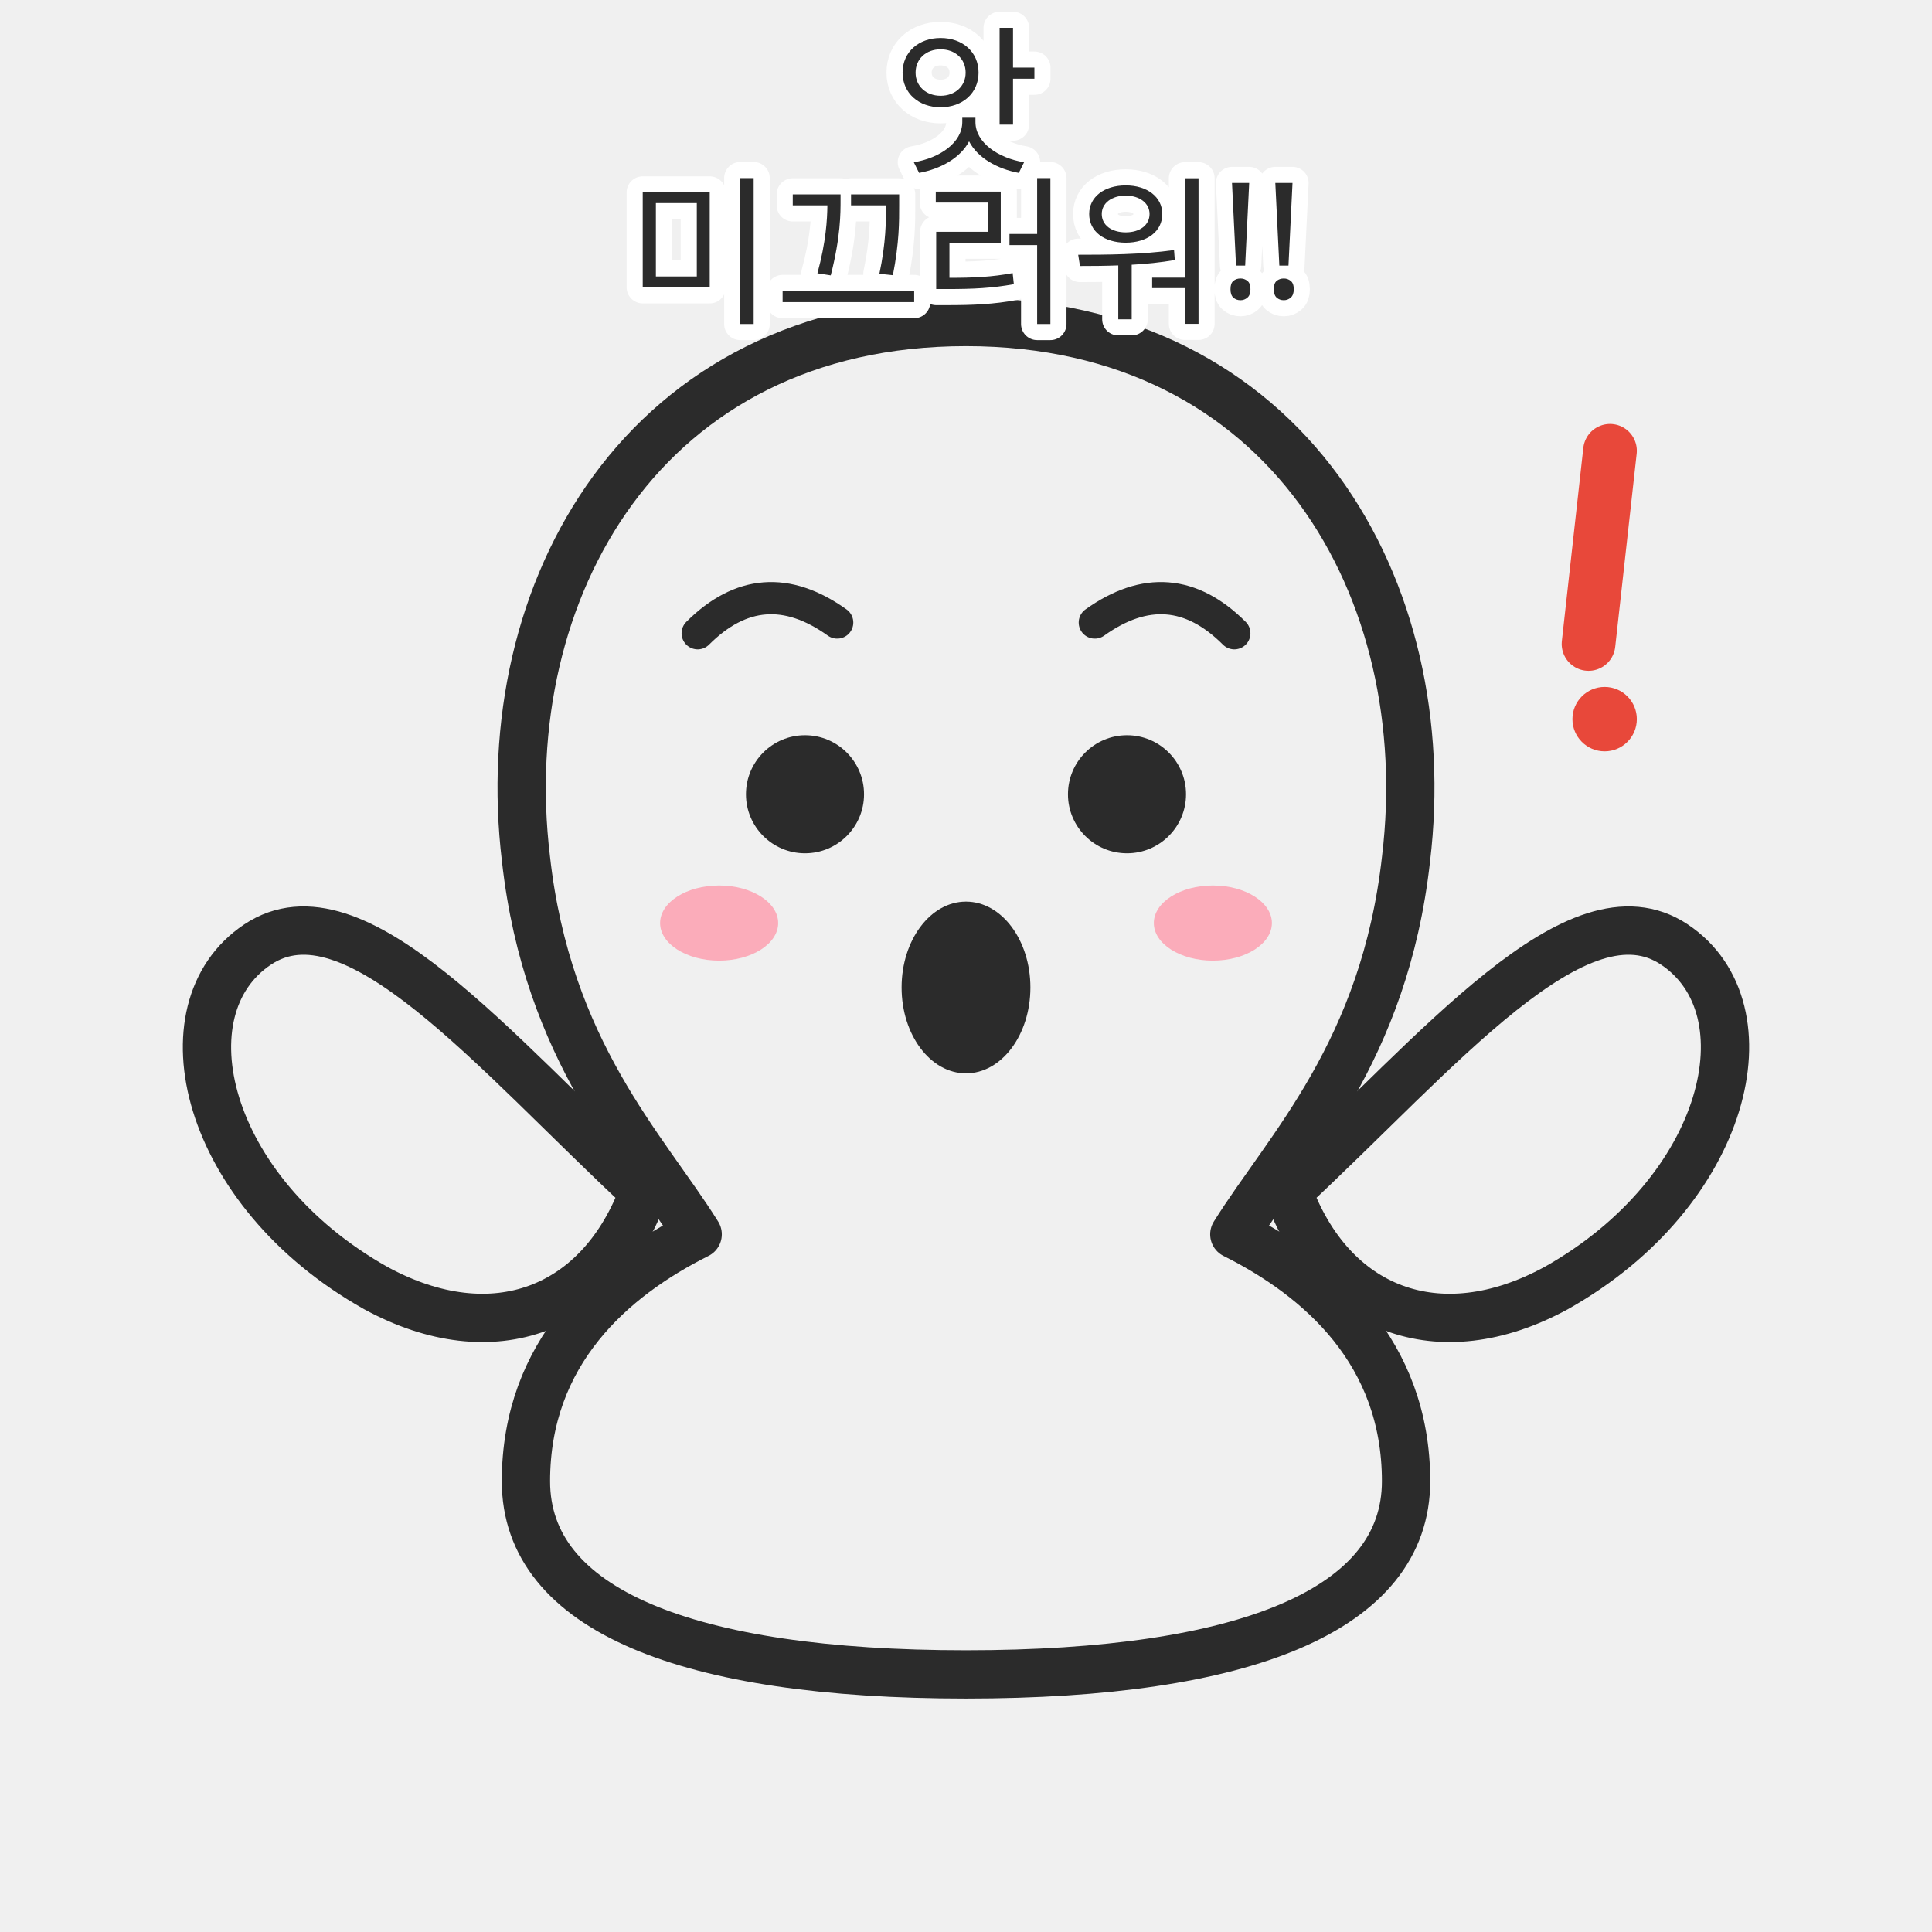
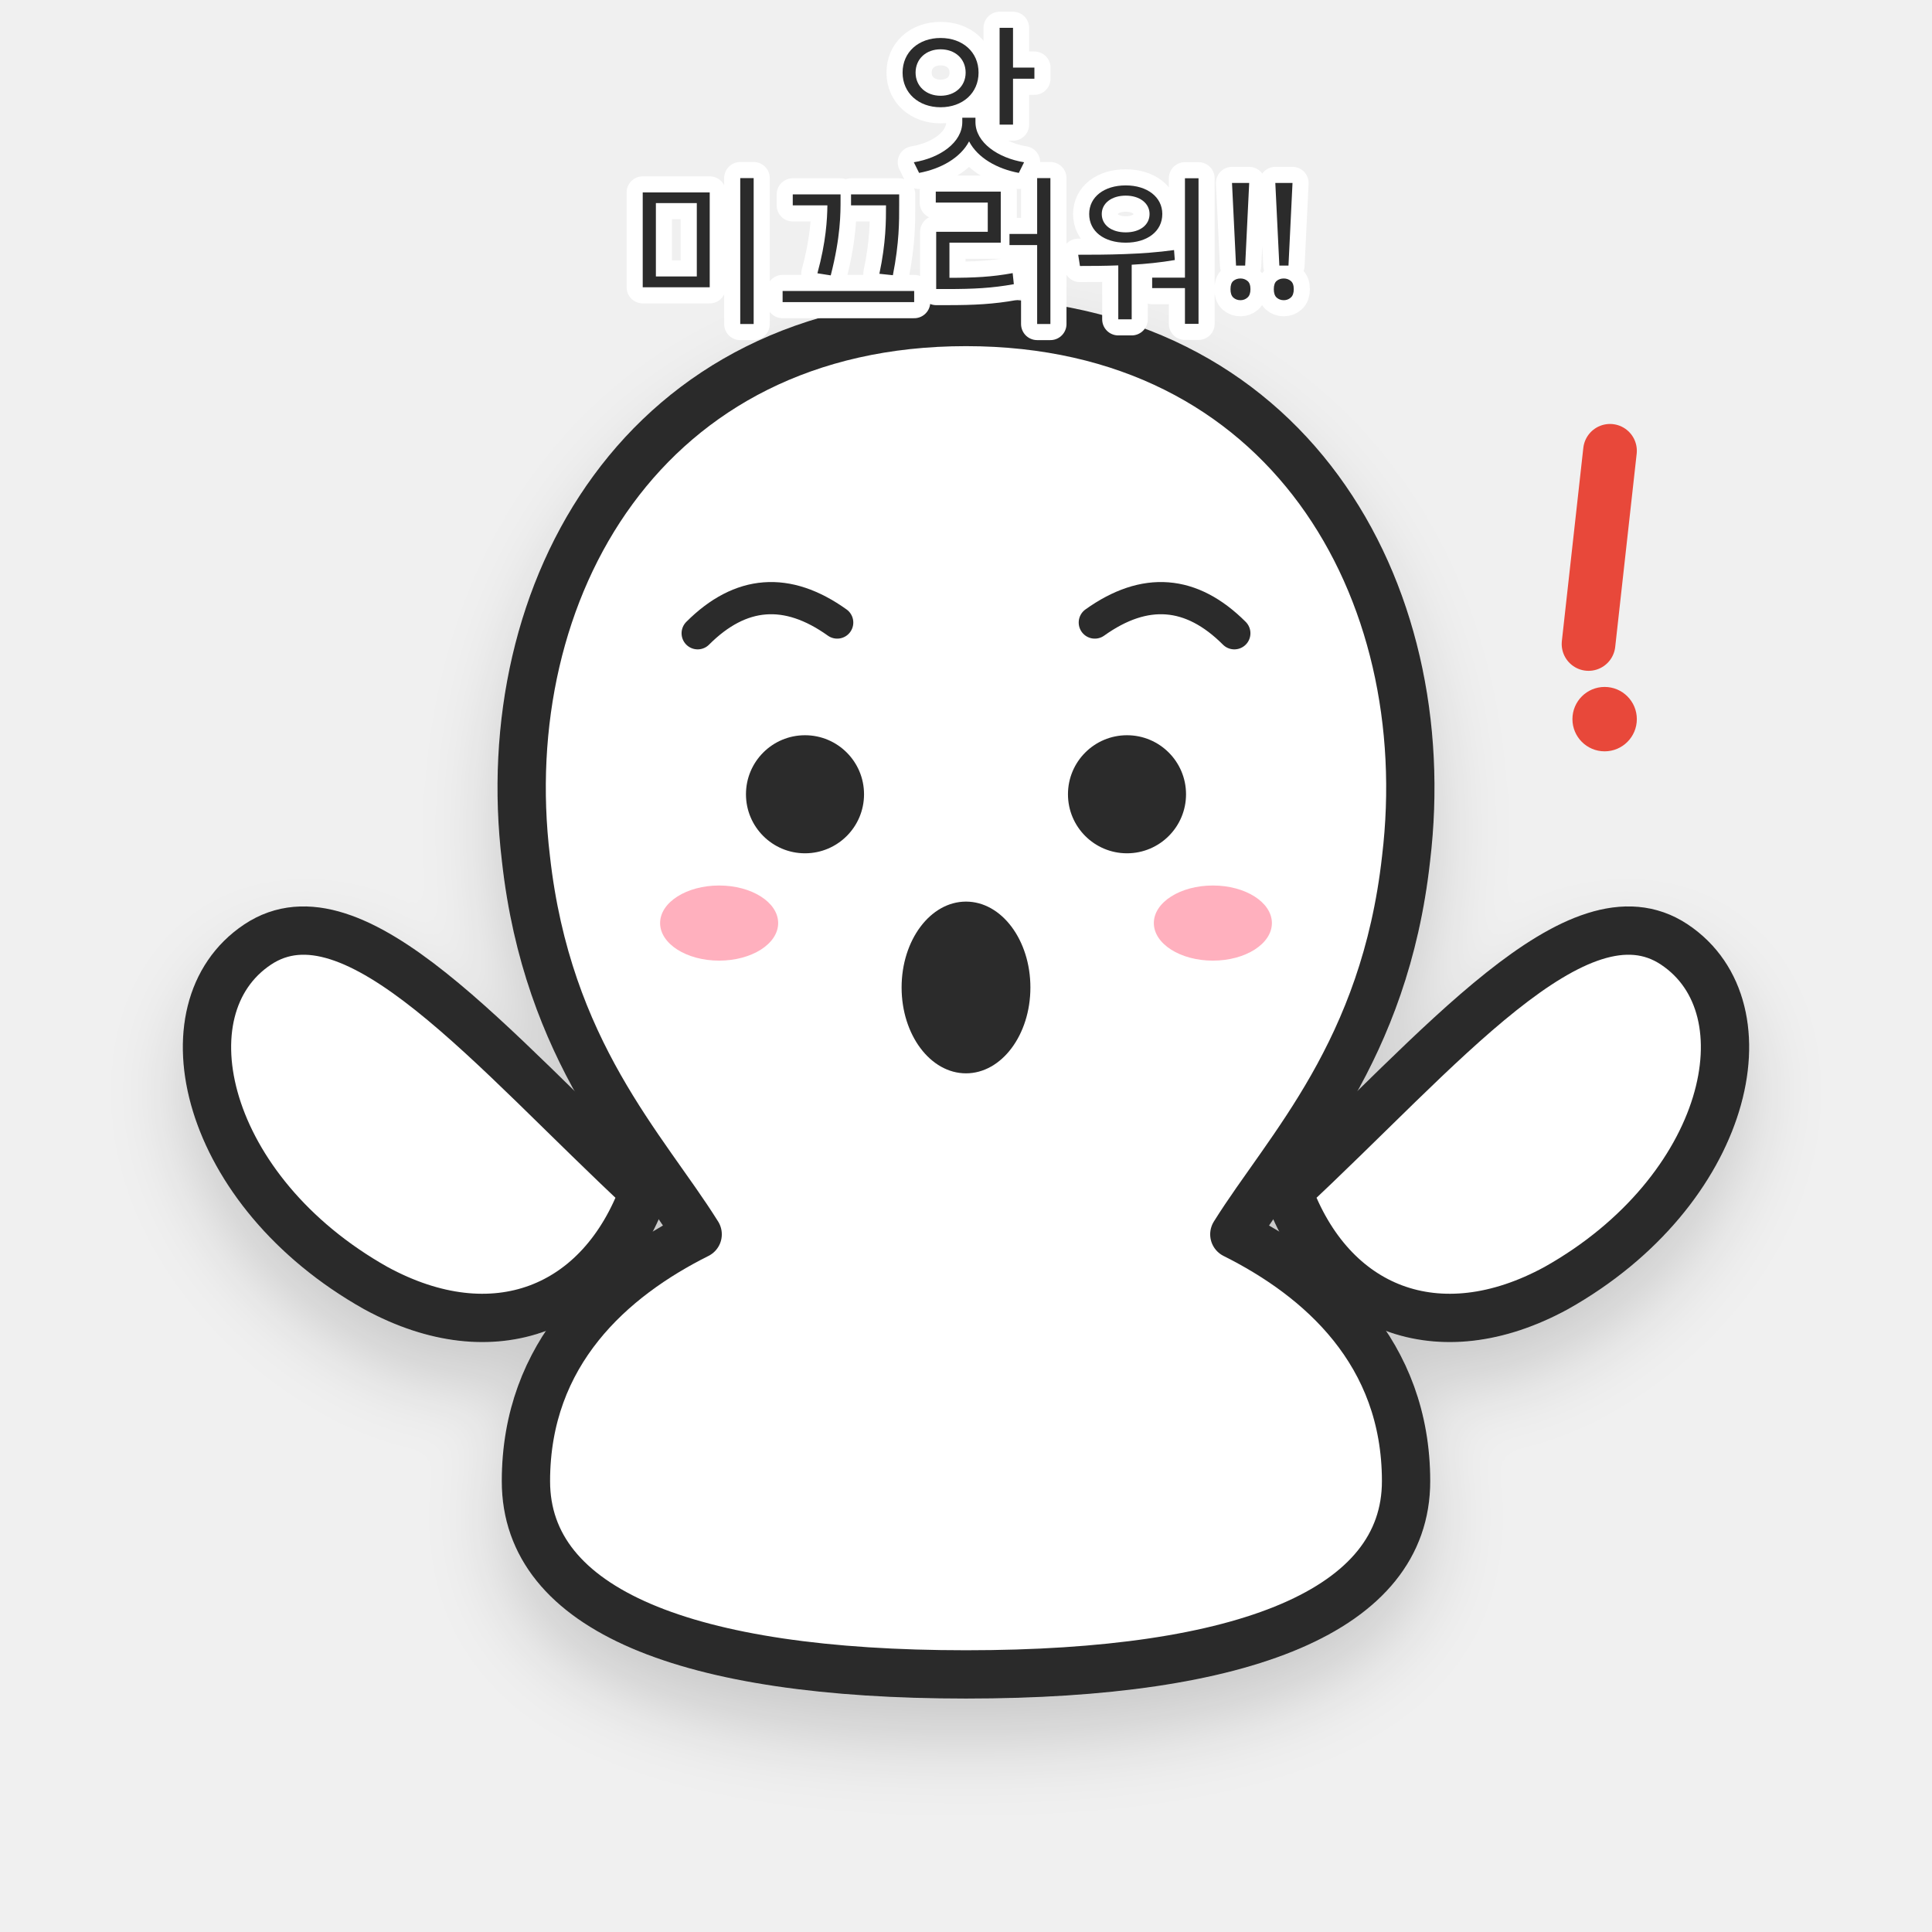
<svg xmlns="http://www.w3.org/2000/svg" width="360" height="360" viewBox="0 0 360 360">
-   <g fill="none" stroke="#2B2B2B" stroke-width="9" stroke-linecap="round" stroke-linejoin="round">
-     <path d="M180,60 C240,60 268,110 262,160 C258,196 240,214 230,230 C246,238 262,252 262,276 C262,300 232,312 180,312 C128,312 98,300 98,276 C98,252 114,238 130,230 C120,214 102,196 98,160 C92,110 120,60 180,60 Z" />
-     <path d="M120,222 C92,196 66,164 48,176 C30,188 38,222 70,240 C92,252 112,244 120,222 M240,222 C268,196 294,164 312,176 C330,188 322,222 290,240 C268,252 248,244 240,222" />
+   <defs>
+     <filter id="dropshadow" x="-30%" y="-20%" width="160%" height="150%">
+       <feDropShadow dx="0" dy="8" stdDeviation="7" flood-color="#000000" flood-opacity="0.16" />
+     </filter>
+   </defs>
+   <g filter="url(#dropshadow)">
+     <g fill="#FFFFFF" stroke="#2B2B2B" stroke-width="9" stroke-linejoin="round" stroke-linecap="round">
+       <path d="M120,222 C92,196 66,164 48,176 C30,188 38,222 70,240 C92,252 112,244 120,222 M240,222 C268,196 294,164 312,176 C330,188 322,222 290,240 C268,252 248,244 240,222" />
+       <path d="M180,60 C240,60 268,110 262,160 C258,196 240,214 230,230 C246,238 262,252 262,276 C262,300 232,312 180,312 C128,312 98,300 98,276 C98,252 114,238 130,230 C120,214 102,196 98,160 C92,110 120,60 180,60 Z" />
+     </g>
  </g>
  <path d="M130,118 Q142,106 156,116" fill="none" stroke="#2B2B2B" stroke-width="6" stroke-linecap="round" />
  <path d="M230,118 Q218,106 204,116" fill="none" stroke="#2B2B2B" stroke-width="6" stroke-linecap="round" />
  <circle cx="150" cy="148" r="11" fill="#2B2B2B" />
  <circle cx="210" cy="148" r="11" fill="#2B2B2B" />
  <ellipse cx="180" cy="184" rx="12" ry="16" fill="#2B2B2B" />
  <ellipse cx="134" cy="172" rx="11" ry="7" fill="#FF8FA3" opacity="0.7" />
  <ellipse cx="226" cy="172" rx="11" ry="7" fill="#FF8FA3" opacity="0.7" />
  <path d="M300,84 L296,120" stroke="#E8483A" stroke-width="10" stroke-linecap="round" />
  <circle cx="299" cy="134" r="6" fill="#E8483A" />
  <text x="180" y="30" text-anchor="middle" font-family="Jua" font-size="30" fill="#2B2B2B" stroke="#ffffff" stroke-width="6" paint-order="stroke" stroke-linejoin="round">앗</text>
  <text x="180" y="58" text-anchor="middle" font-family="Jua" font-size="30" fill="#2B2B2B" stroke="#ffffff" stroke-width="6" paint-order="stroke" stroke-linejoin="round">미끄러워!!</text>
</svg>
